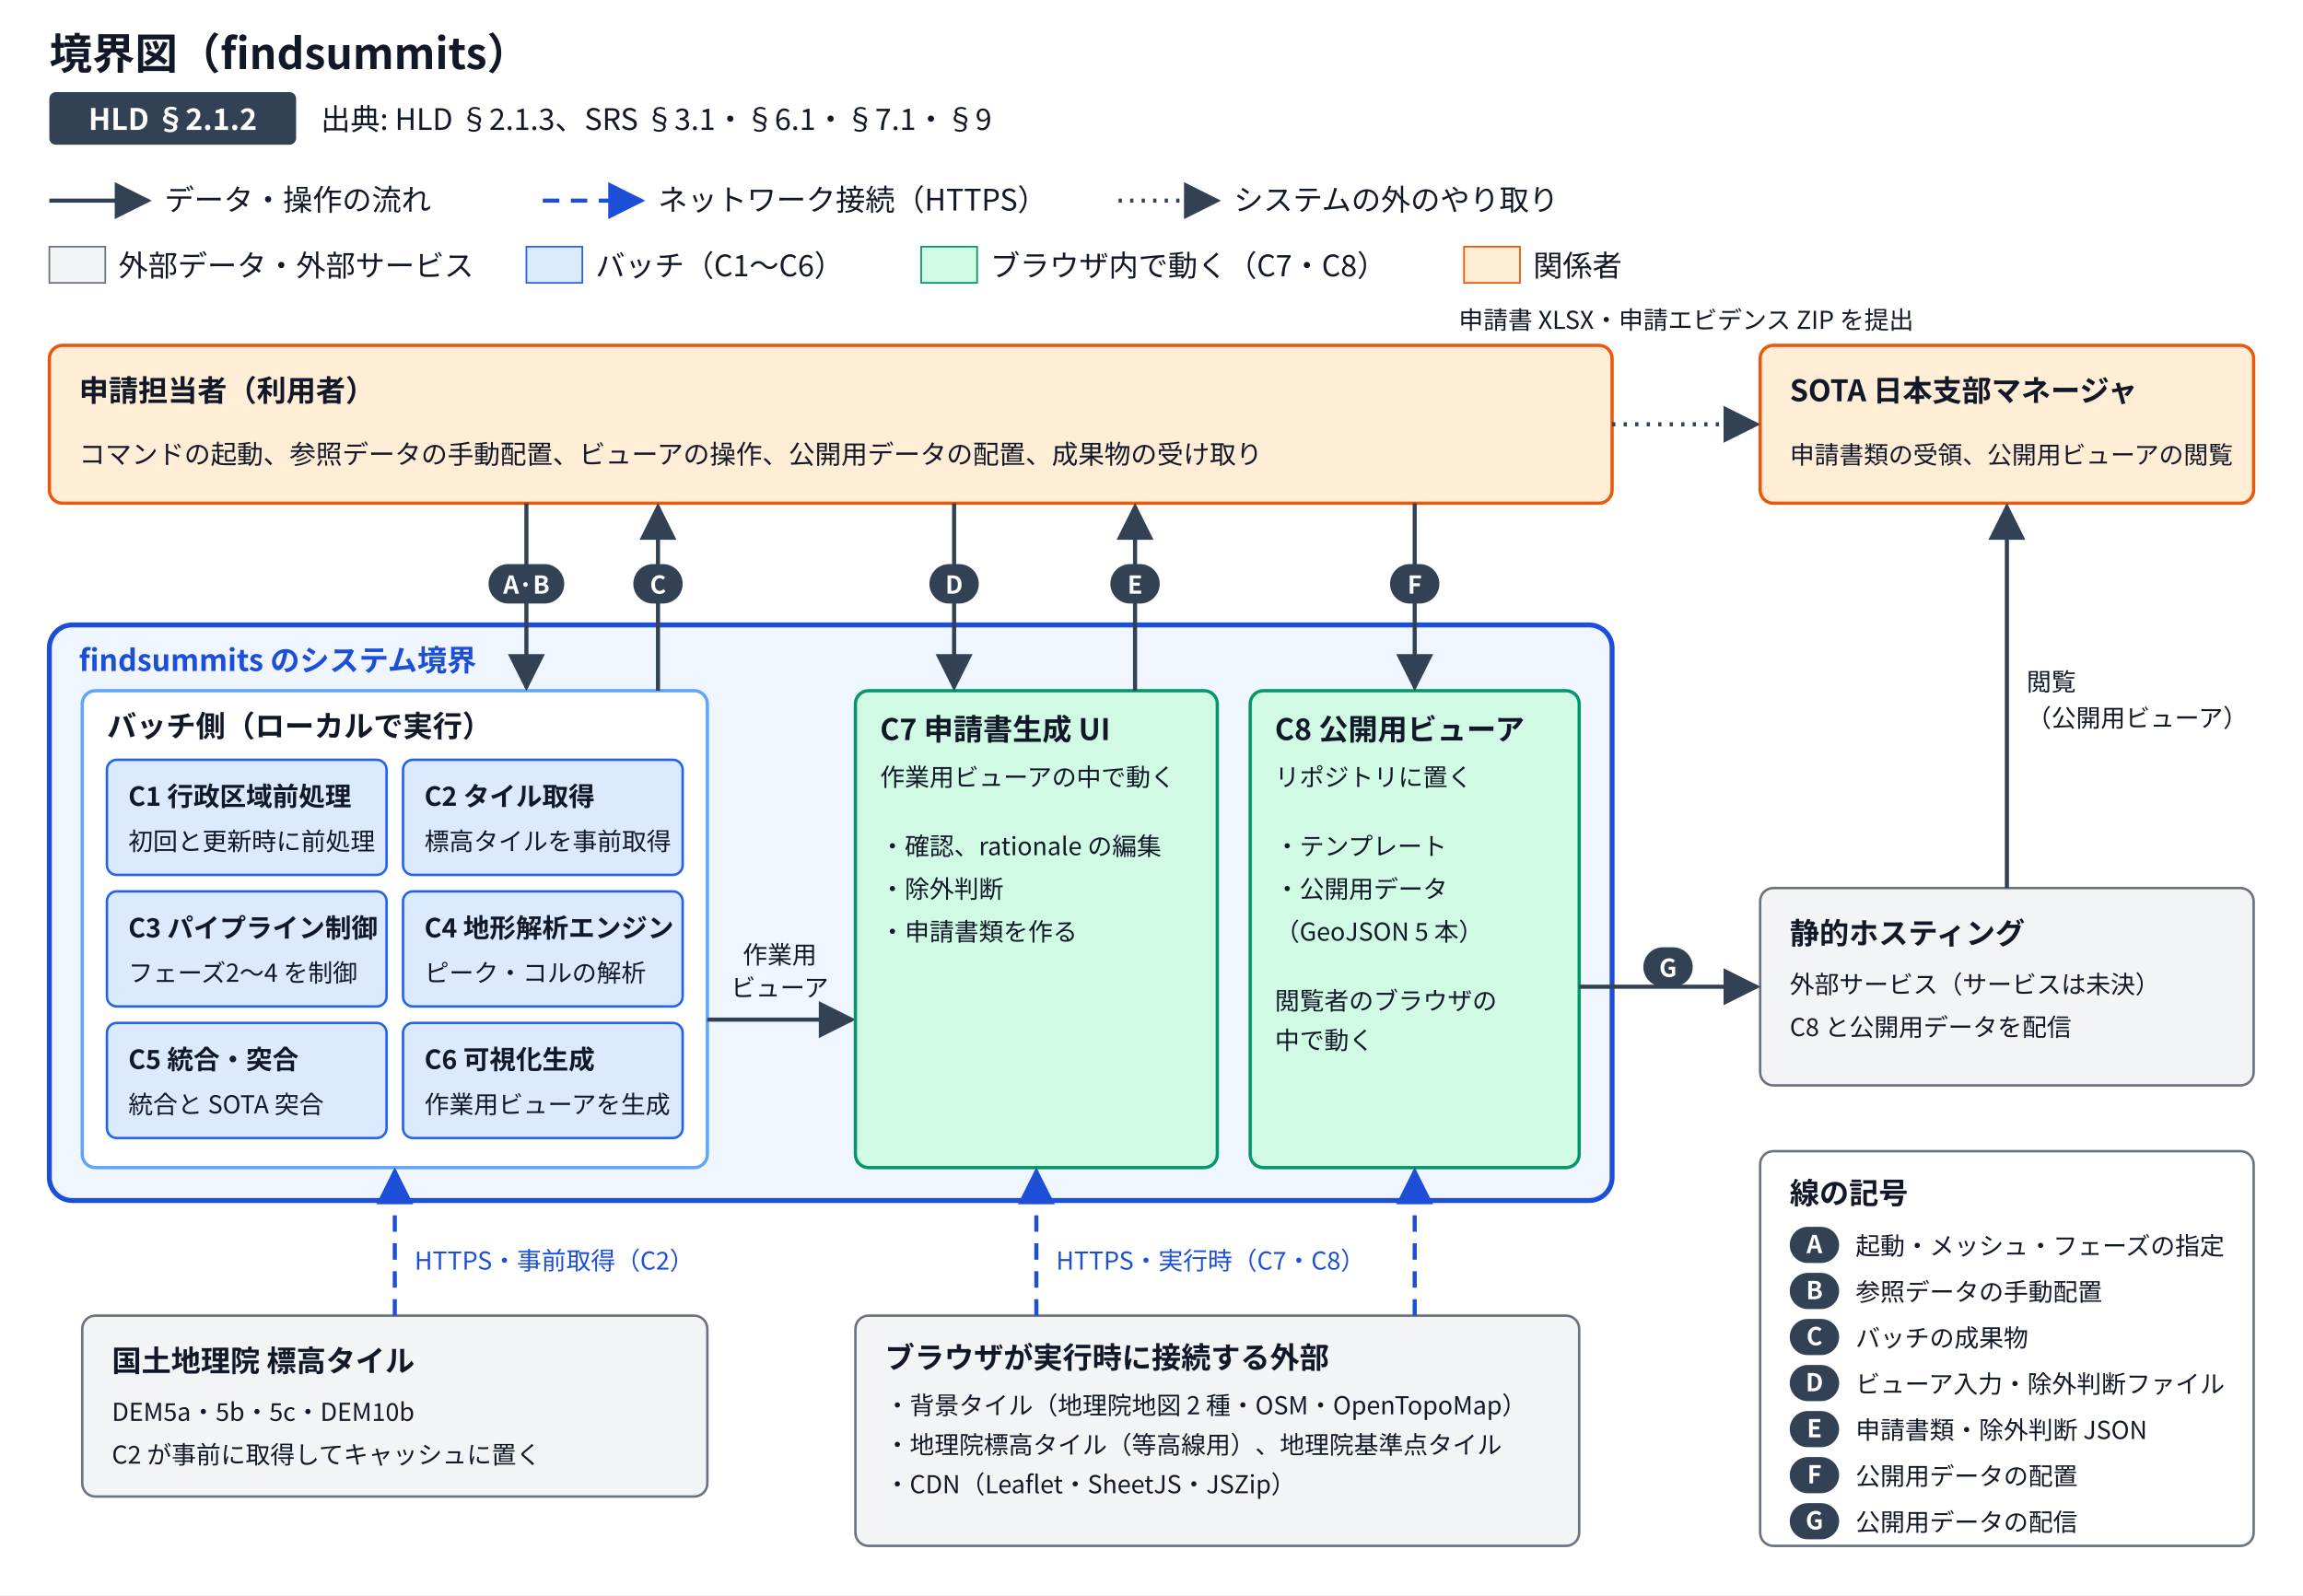
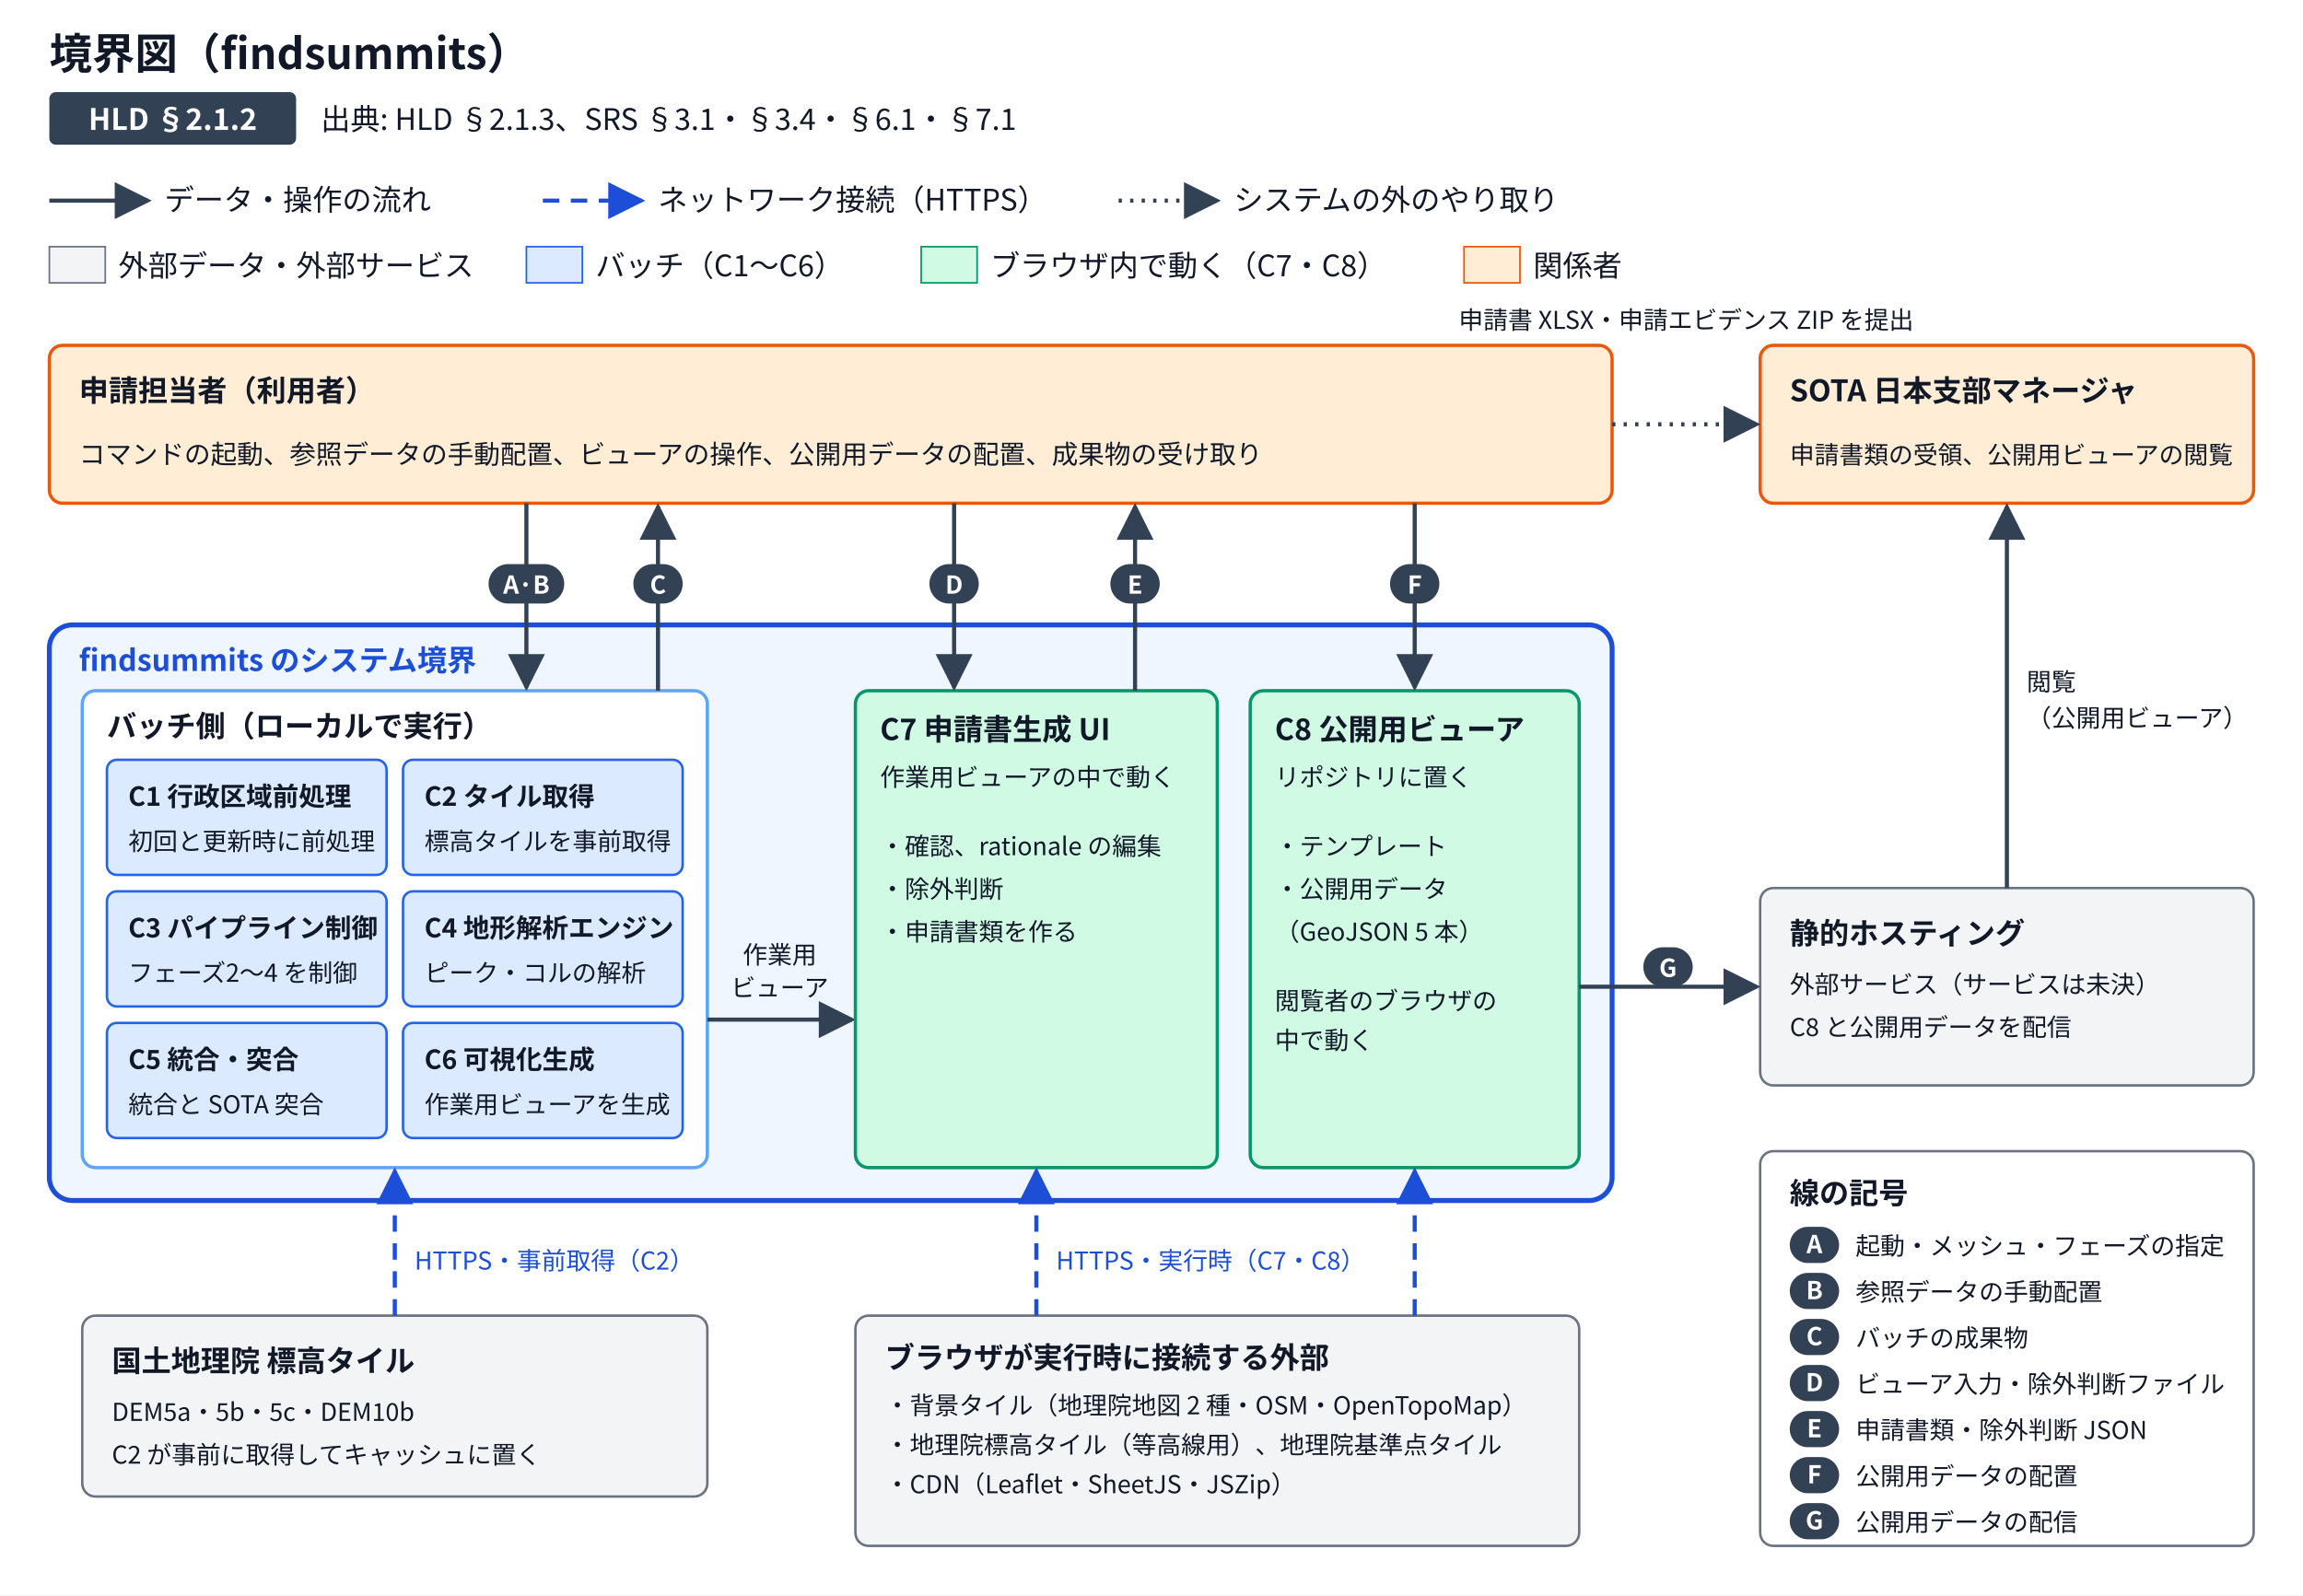
<svg xmlns="http://www.w3.org/2000/svg" width="1400" height="970" viewBox="0 0 1400 970" role="img" aria-label="HLD 境界図">
  <style>svg { font-family: "Noto Sans CJK JP", "Hiragino Sans", "Yu Gothic", "Meiryo", sans-serif; background: #fff; }
text { font-size: 18px; fill: #111827; }
.b { font-weight: 700; } .ttl { font-size: 26px; font-weight: 700; }
.w { fill: #fff; font-weight: 700; } .blue { fill: #1d4ed8; }
.s { font-size: 15px; } .m { font-size: 16px; }
.k { font-size: 15px; fill: #fff; font-weight: 700; }</style>
  <rect width="100%" height="100%" fill="#ffffff" />
  <defs>
    <marker id="ah1" viewBox="0 0 10 10" refX="9" refY="5" markerWidth="9" markerHeight="9" orient="auto-start-reverse">
      <path d="M0,0 L10,5 L0,10 z" fill="#334155" />
    </marker>
    <marker id="ah2" viewBox="0 0 10 10" refX="9" refY="5" markerWidth="9" markerHeight="9" orient="auto-start-reverse">
      <path d="M0,0 L10,5 L0,10 z" fill="#1d4ed8" />
    </marker>
  </defs>
  <text x="30" y="42" class="ttl">境界図（findsummits）</text>
  <rect x="30" y="56" width="150" height="32" rx="4" fill="#334155" />
  <text x="105" y="79" class="w" text-anchor="middle">HLD §2.1.2</text>
-   <text x="195" y="79">出典: HLD §2.1.3、SRS §3.1・§6.1・§7.1・§9</text>
+   <text x="195" y="79">出典: HLD §2.1.3、SRS §3.1・§3.4・§6.1・§7.1</text>
  <line x1="30" y1="122" x2="90" y2="122" stroke="#334155" stroke-width="2.5" marker-end="url(#ah1)" />
  <text x="100" y="128">データ・操作の流れ</text>
  <line x1="330" y1="122" x2="390" y2="122" stroke="#1d4ed8" stroke-width="2.5" stroke-dasharray="10 7" marker-end="url(#ah2)" />
  <text x="400" y="128">ネットワーク接続（HTTPS）</text>
  <line x1="680" y1="122" x2="740" y2="122" stroke="#334155" stroke-width="2.5" stroke-dasharray="2 5" marker-end="url(#ah1)" />
  <text x="750" y="128">システムの外のやり取り</text>
  <rect x="30" y="150" width="34" height="22" fill="#f3f4f6" stroke="#6b7280" />
  <text x="72" y="168">外部データ・外部サービス</text>
  <rect x="320" y="150" width="34" height="22" fill="#dbeafe" stroke="#2563eb" />
  <text x="362" y="168">バッチ（C1〜C6）</text>
  <rect x="560" y="150" width="34" height="22" fill="#d1fae5" stroke="#059669" />
  <text x="602" y="168">ブラウザ内で動く（C7・C8）</text>
  <rect x="890" y="150" width="34" height="22" fill="#ffedd5" stroke="#ea580c" />
  <text x="932" y="168">関係者</text>
  <rect x="30" y="210" width="950" height="96" rx="8" fill="#ffedd5" stroke="#ea580c" stroke-width="2" />
  <text x="48" y="244" class="b">申請担当者（利用者）</text>
  <text x="48" y="282" class="m">コマンドの起動、参照データの手動配置、ビューアの操作、公開用データの配置、成果物の受け取り</text>
  <rect x="1070" y="210" width="300" height="96" rx="8" fill="#ffedd5" stroke="#ea580c" stroke-width="2" />
  <text x="1088" y="244" class="b">SOTA 日本支部マネージャ</text>
  <text x="1088" y="282" class="s">申請書類の受領、公開用ビューアの閲覧</text>
  <line x1="980" y1="258" x2="1068" y2="258" stroke="#334155" stroke-width="2.5" stroke-dasharray="2 5" marker-end="url(#ah1)" />
  <text x="1025" y="200" class="s" text-anchor="middle">申請書 XLSX・申請エビデンス ZIP を提出</text>
  <rect x="30" y="380" width="950" height="350" rx="14" fill="#eff6ff" stroke="#1d4ed8" stroke-width="3" />
  <text x="48" y="408" class="b blue">findsummits のシステム境界</text>
  <rect x="50" y="420" width="380" height="290" rx="8" fill="#ffffff" stroke="#60a5fa" stroke-width="2" />
  <text x="65" y="448" class="b">バッチ側（ローカルで実行）</text>
  <rect x="65" y="462" width="170" height="70" rx="6" fill="#dbeafe" stroke="#2563eb" stroke-width="1.5" />
  <text x="78" y="490" class="m b">C1 行政区域前処理</text>
  <text x="78" y="517" class="s">初回と更新時に前処理</text>
  <rect x="245" y="462" width="170" height="70" rx="6" fill="#dbeafe" stroke="#2563eb" stroke-width="1.5" />
  <text x="258" y="490" class="m b">C2 タイル取得</text>
  <text x="258" y="517" class="s">標高タイルを事前取得</text>
  <rect x="65" y="542" width="170" height="70" rx="6" fill="#dbeafe" stroke="#2563eb" stroke-width="1.5" />
  <text x="78" y="570" class="m b">C3 パイプライン制御</text>
  <text x="78" y="597" class="s">フェーズ2〜4 を制御</text>
  <rect x="245" y="542" width="170" height="70" rx="6" fill="#dbeafe" stroke="#2563eb" stroke-width="1.5" />
  <text x="258" y="570" class="m b">C4 地形解析エンジン</text>
  <text x="258" y="597" class="s">ピーク・コルの解析</text>
  <rect x="65" y="622" width="170" height="70" rx="6" fill="#dbeafe" stroke="#2563eb" stroke-width="1.5" />
  <text x="78" y="650" class="m b">C5 統合・突合</text>
  <text x="78" y="677" class="s">統合と SOTA 突合</text>
  <rect x="245" y="622" width="170" height="70" rx="6" fill="#dbeafe" stroke="#2563eb" stroke-width="1.5" />
  <text x="258" y="650" class="m b">C6 可視化生成</text>
  <text x="258" y="677" class="s">作業用ビューアを生成</text>
  <line x1="430" y1="620" x2="518" y2="620" stroke="#334155" stroke-width="2.5" marker-end="url(#ah1)" />
  <text x="474" y="586" class="s" text-anchor="middle">作業用</text>
  <text x="474" y="606" class="s" text-anchor="middle">ビューア</text>
  <rect x="520" y="420" width="220" height="290" rx="8" fill="#d1fae5" stroke="#059669" stroke-width="2" />
  <text x="535" y="450" class="b">C7 申請書生成 UI</text>
  <text x="535" y="478" class="s">作業用ビューアの中で動く</text>
  <text x="535" y="520" class="s">・確認、rationale の編集</text>
  <text x="535" y="546" class="s">・除外判断</text>
  <text x="535" y="572" class="s">・申請書類を作る</text>
  <rect x="760" y="420" width="200" height="290" rx="8" fill="#d1fae5" stroke="#059669" stroke-width="2" />
  <text x="775" y="450" class="b">C8 公開用ビューア</text>
  <text x="775" y="478" class="s">リポジトリに置く</text>
  <text x="775" y="520" class="s">・テンプレート</text>
  <text x="775" y="546" class="s">・公開用データ</text>
  <text x="775" y="572" class="s">（GeoJSON 5 本）</text>
  <text x="775" y="614" class="s">閲覧者のブラウザの</text>
  <text x="775" y="638" class="s">中で動く</text>
  <line x1="320" y1="306" x2="320" y2="418" stroke="#334155" stroke-width="2.5" marker-end="url(#ah1)" />
  <rect x="297" y="343" width="46" height="24" rx="12" fill="#334155" />
  <text x="320" y="361" class="k" text-anchor="middle">A·B</text>
  <line x1="400" y1="420" x2="400" y2="308" stroke="#334155" stroke-width="2.5" marker-end="url(#ah1)" />
  <rect x="385" y="343" width="30" height="24" rx="12" fill="#334155" />
  <text x="400" y="361" class="k" text-anchor="middle">C</text>
  <line x1="580" y1="306" x2="580" y2="418" stroke="#334155" stroke-width="2.5" marker-end="url(#ah1)" />
  <rect x="565" y="343" width="30" height="24" rx="12" fill="#334155" />
  <text x="580" y="361" class="k" text-anchor="middle">D</text>
  <line x1="690" y1="420" x2="690" y2="308" stroke="#334155" stroke-width="2.5" marker-end="url(#ah1)" />
  <rect x="675" y="343" width="30" height="24" rx="12" fill="#334155" />
  <text x="690" y="361" class="k" text-anchor="middle">E</text>
  <line x1="860" y1="306" x2="860" y2="418" stroke="#334155" stroke-width="2.5" marker-end="url(#ah1)" />
  <rect x="845" y="343" width="30" height="24" rx="12" fill="#334155" />
  <text x="860" y="361" class="k" text-anchor="middle">F</text>
  <rect x="1070" y="540" width="300" height="120" rx="8" fill="#f3f4f6" stroke="#6b7280" stroke-width="1.5" />
  <text x="1088" y="574" class="b">静的ホスティング</text>
  <text x="1088" y="604" class="s">外部サービス（サービスは未決）</text>
  <text x="1088" y="630" class="s">C8 と公開用データを配信</text>
  <line x1="960" y1="600" x2="1068" y2="600" stroke="#334155" stroke-width="2.5" marker-end="url(#ah1)" />
  <rect x="999" y="576" width="30" height="24" rx="12" fill="#334155" />
  <text x="1014" y="594" class="k" text-anchor="middle">G</text>
  <line x1="1220" y1="540" x2="1220" y2="308" stroke="#334155" stroke-width="2.5" marker-end="url(#ah1)" />
  <text x="1232" y="420" class="s">閲覧</text>
  <text x="1232" y="442" class="s">（公開用ビューア）</text>
  <rect x="50" y="800" width="380" height="110" rx="8" fill="#f3f4f6" stroke="#6b7280" stroke-width="1.5" />
  <text x="68" y="834" class="b">国土地理院 標高タイル</text>
  <text x="68" y="864" class="s">DEM5a・5b・5c・DEM10b</text>
  <text x="68" y="890" class="s">C2 が事前に取得してキャッシュに置く</text>
  <line x1="240" y1="800" x2="240" y2="712" stroke="#1d4ed8" stroke-width="2.5" stroke-dasharray="10 7" marker-end="url(#ah2)" />
  <text x="252" y="772" class="s blue">HTTPS・事前取得（C2）</text>
  <rect x="520" y="800" width="440" height="140" rx="8" fill="#f3f4f6" stroke="#6b7280" stroke-width="1.5" />
  <text x="538" y="832" class="b">ブラウザが実行時に接続する外部</text>
  <text x="538" y="860" class="s">・背景タイル（地理院地図 2 種・OSM・OpenTopoMap）</text>
  <text x="538" y="884" class="s">・地理院標高タイル（等高線用）、地理院基準点タイル</text>
  <text x="538" y="908" class="s">・CDN（Leaflet・SheetJS・JSZip）</text>
  <line x1="630" y1="800" x2="630" y2="712" stroke="#1d4ed8" stroke-width="2.5" stroke-dasharray="10 7" marker-end="url(#ah2)" />
  <line x1="860" y1="800" x2="860" y2="712" stroke="#1d4ed8" stroke-width="2.5" stroke-dasharray="10 7" marker-end="url(#ah2)" />
  <text x="642" y="772" class="s blue">HTTPS・実行時（C7・C8）</text>
  <rect x="1070" y="700" width="300" height="240" rx="8" fill="#ffffff" stroke="#6b7280" stroke-width="1.5" />
  <text x="1088" y="732" class="b">線の記号</text>
  <rect x="1088" y="746" width="30" height="22" rx="11" fill="#334155" />
  <text x="1103" y="762" class="k" text-anchor="middle">A</text>
  <text x="1128" y="763" class="s">起動・メッシュ・フェーズの指定</text>
  <rect x="1088" y="774" width="30" height="22" rx="11" fill="#334155" />
  <text x="1103" y="790" class="k" text-anchor="middle">B</text>
  <text x="1128" y="791" class="s">参照データの手動配置</text>
  <rect x="1088" y="802" width="30" height="22" rx="11" fill="#334155" />
  <text x="1103" y="818" class="k" text-anchor="middle">C</text>
  <text x="1128" y="819" class="s">バッチの成果物</text>
  <rect x="1088" y="830" width="30" height="22" rx="11" fill="#334155" />
  <text x="1103" y="846" class="k" text-anchor="middle">D</text>
  <text x="1128" y="847" class="s">ビューア入力・除外判断ファイル</text>
  <rect x="1088" y="858" width="30" height="22" rx="11" fill="#334155" />
  <text x="1103" y="874" class="k" text-anchor="middle">E</text>
  <text x="1128" y="875" class="s">申請書類・除外判断 JSON</text>
  <rect x="1088" y="886" width="30" height="22" rx="11" fill="#334155" />
  <text x="1103" y="902" class="k" text-anchor="middle">F</text>
  <text x="1128" y="903" class="s">公開用データの配置</text>
  <rect x="1088" y="914" width="30" height="22" rx="11" fill="#334155" />
  <text x="1103" y="930" class="k" text-anchor="middle">G</text>
  <text x="1128" y="931" class="s">公開用データの配信</text>
</svg>
